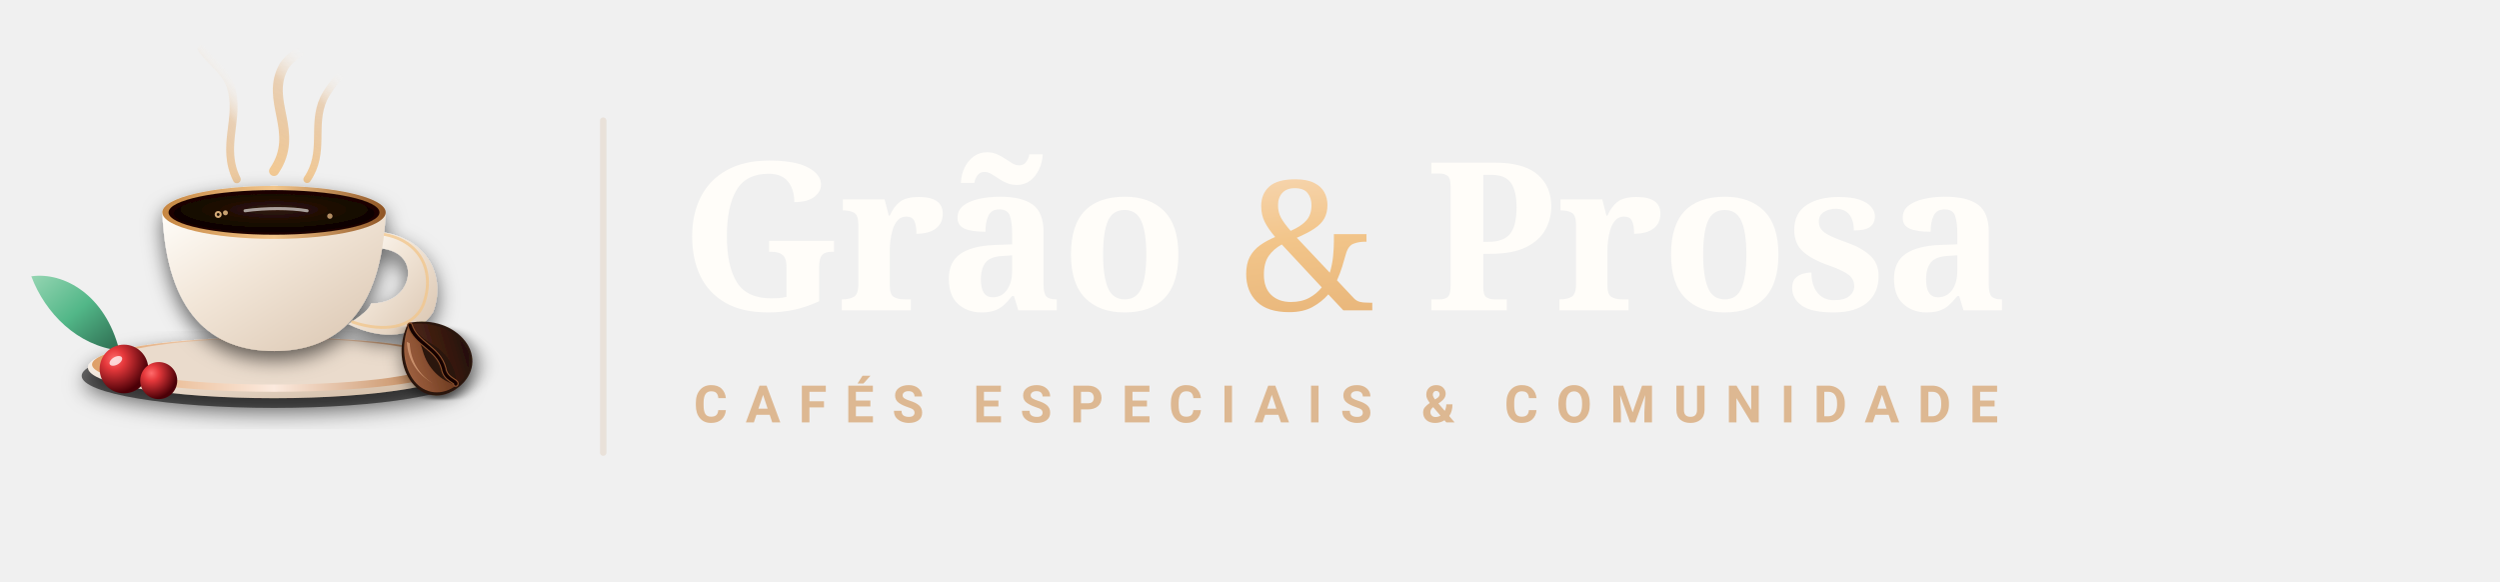
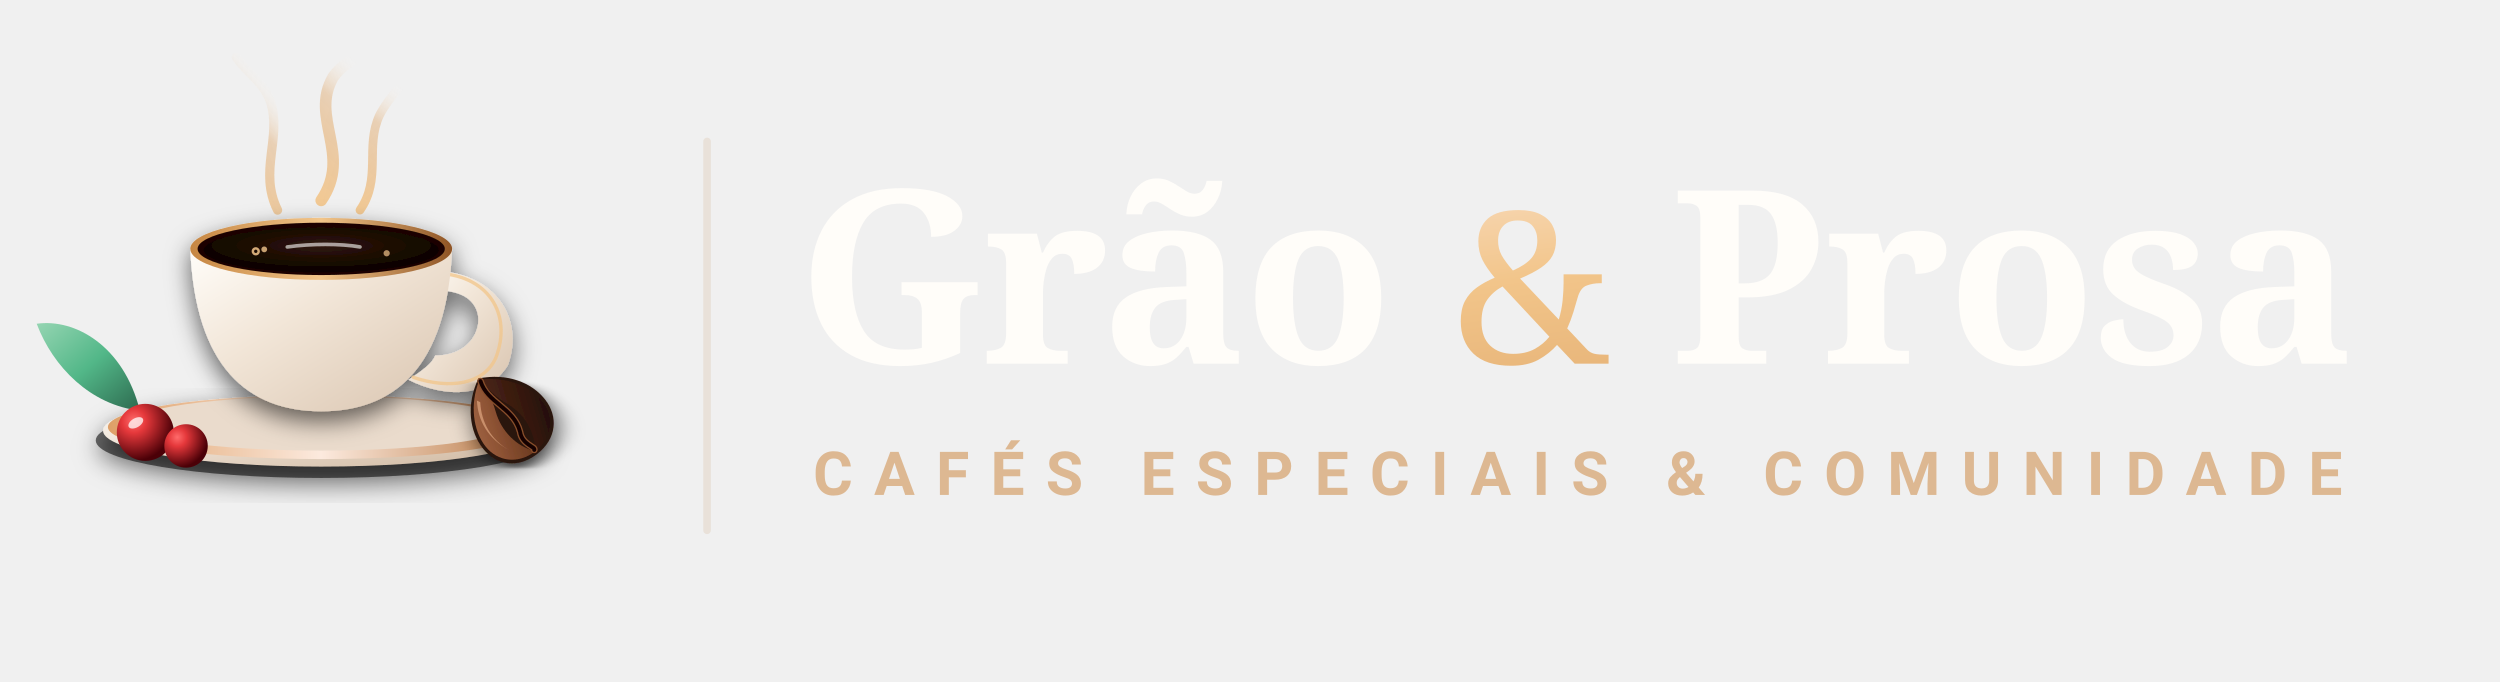
- <svg xmlns="http://www.w3.org/2000/svg" viewBox="0 0 580 135" width="100%" height="100%">
+ <svg xmlns="http://www.w3.org/2000/svg" viewBox="0 0 495 135" width="100%" height="100%">
  <defs>
    <filter id="fdlDepth" x="-20%" y="-20%" width="150%" height="150%">
      <feDropShadow dx="0" dy="4" stdDeviation="5" flood-color="#000" flood-opacity="0.6" />
    </filter>
    <linearGradient id="fdlCupCeramic" x1="0%" y1="0%" x2="100%" y2="100%">
      <stop offset="0%" stop-color="#FFFDF9" />
      <stop offset="40%" stop-color="#F2E6D8" />
      <stop offset="100%" stop-color="#D9C4AF" />
    </linearGradient>
    <linearGradient id="fdlCupRim" x1="0%" y1="0%" x2="100%" y2="0%">
      <stop offset="0%" stop-color="#C68642" />
      <stop offset="50%" stop-color="#F2C58A" />
      <stop offset="100%" stop-color="#8F5424" />
    </linearGradient>
    <linearGradient id="fdlSaucerBody" x1="0%" y1="0%" x2="100%" y2="100%">
      <stop offset="0%" stop-color="#FFFDF9" />
      <stop offset="50%" stop-color="#EADBCC" />
      <stop offset="100%" stop-color="#CDB69E" />
    </linearGradient>
    <linearGradient id="fdlSaucerRim" x1="0%" y1="0%" x2="100%" y2="0%">
      <stop offset="0%" stop-color="#DE9F67" />
      <stop offset="50%" stop-color="#FCEADE" />
      <stop offset="100%" stop-color="#B87640" />
    </linearGradient>
    <radialGradient id="fdlCoffeeLiquid" cx="50%" cy="40%" r="62%">
      <stop offset="0%" stop-color="#30160B" />
      <stop offset="55%" stop-color="#1B0B04" />
      <stop offset="100%" stop-color="#060101" />
    </radialGradient>
    <linearGradient id="fdlGrainLight" x1="0%" y1="0%" x2="100%" y2="100%">
      <stop offset="0%" stop-color="#AA6C4B" />
      <stop offset="50%" stop-color="#8E5334" />
      <stop offset="100%" stop-color="#6B3A20" />
    </linearGradient>
    <linearGradient id="fdlGrainDark" x1="0%" y1="0%" x2="100%" y2="100%">
      <stop offset="0%" stop-color="#4B2516" />
      <stop offset="60%" stop-color="#33170D" />
      <stop offset="100%" stop-color="#1C0A05" />
    </linearGradient>
    <radialGradient id="fdlBerry" cx="30%" cy="30%" r="70%">
      <stop offset="0%" stop-color="#FF6B6B" />
      <stop offset="30%" stop-color="#E5383B" />
      <stop offset="100%" stop-color="#4B0007" />
    </radialGradient>
    <linearGradient id="fdlLeaf" x1="0%" y1="0%" x2="100%" y2="100%">
      <stop offset="0%" stop-color="#95D5B2" />
      <stop offset="50%" stop-color="#52B788" />
      <stop offset="100%" stop-color="#2D6A4F" />
    </linearGradient>
    <linearGradient id="fdlSteam" x1="0%" y1="100%" x2="30%" y2="0%">
      <stop offset="0%" stop-color="#F2C58A" stop-opacity="0.9" />
      <stop offset="65%" stop-color="#E0A96D" stop-opacity="0.45" />
      <stop offset="100%" stop-color="#FFFDF9" stop-opacity="0" />
    </linearGradient>
    <linearGradient id="fdlGoldText" x1="0%" y1="0%" x2="100%" y2="100%">
      <stop offset="0%" stop-color="#FCEADE" />
      <stop offset="50%" stop-color="#F2C58A" />
      <stop offset="100%" stop-color="#E0A96D" />
    </linearGradient>
  </defs>
  <g transform="translate(6, 8) scale(0.48)">
    <path d="M102,70 C94,54 104,40 99,25 C96,17 89,13 85,7" fill="none" stroke="url(#fdlSteam)" stroke-width="3.8" stroke-linecap="round" stroke-linejoin="round" />
    <path d="M120,66 C133,47 115,32 125,15 C130,8 138,6 142,1" fill="none" stroke="url(#fdlSteam)" stroke-width="4.8" stroke-linecap="round" stroke-linejoin="round" />
    <path d="M136,70 C145,57 138,44 144,31 C148,23 155,17 159,11" fill="none" stroke="url(#fdlSteam)" stroke-width="3.6" stroke-linecap="round" stroke-linejoin="round" />
    <g filter="url(#fdlDepth)">
      <ellipse cx="120" cy="165" rx="93" ry="15.5" fill="#000000" opacity="0.55" />
      <ellipse cx="120" cy="161" rx="90" ry="14.8" fill="url(#fdlSaucerBody)" />
      <ellipse cx="120" cy="159.5" rx="88" ry="13.2" fill="url(#fdlSaucerRim)" />
      <ellipse cx="120" cy="158" rx="79" ry="11.2" fill="#EADBCC" />
    </g>
    <g filter="url(#fdlDepth)">
      <path d="M165,95 C192,95 204,115 197,134 C189,147 172,148 156,140 C162,136 166,133 167,130 C182,130 187,118 184,111 C181,104 173,103 165,103 Z" fill="url(#fdlCupCeramic)" stroke-linejoin="round" />
      <path d="M166,96 C189,96 199,113 192,131 C187,142 173,144 158,139" fill="none" stroke="#F2C58A" stroke-width="1.4" opacity="0.75" stroke-linecap="round" />
      <path d="M66,86 C68,135 90,153 120,153 C150,153 172,135 174,86 Z" fill="url(#fdlCupCeramic)" />
      <ellipse cx="120" cy="86" rx="54" ry="12.8" fill="url(#fdlCupRim)" />
      <ellipse cx="120" cy="86" rx="51" ry="10.8" fill="#1C0602" />
      <ellipse cx="120" cy="86.5" rx="48.5" ry="9.2" fill="url(#fdlCoffeeLiquid)" />
      <circle cx="93" cy="87" r="1.7" fill="#F2C58A" opacity="0.85" />
      <circle cx="93" cy="87" r="0.7" fill="#1A0B05" />
      <circle cx="96.5" cy="86.2" r="1.2" fill="#F2C58A" opacity="0.8" />
      <circle cx="147" cy="87.8" r="1.3" fill="#F2C58A" opacity="0.7" />
      <path d="M106,85.2 C116,83.8 128,83.8 136,85.2" fill="none" stroke="#FFF" stroke-width="1.5" opacity="0.6" stroke-linecap="round" />
    </g>
    <g transform="translate(34, 146) scale(1.12)">
      <path d="M13,11 C2,-4 -9,-11 -21,-17" fill="none" stroke="#A56847" stroke-width="2.4" stroke-linecap="round" />
      <path d="M10,6 C-8,4 -22,-10 -28,-26 C-14,-28 4,-18 10,6 Z" fill="url(#fdlLeaf)" />
      <circle cx="12" cy="14" r="10.5" fill="url(#fdlBerry)" />
      <ellipse cx="8.5" cy="10.5" rx="3" ry="1.7" transform="rotate(-30 8.5 10.5)" fill="#FFF" opacity="0.75" />
      <circle cx="27" cy="19" r="8" fill="url(#fdlBerry)" />
    </g>
    <g transform="translate(197, 155) rotate(-38) scale(0.68)" filter="url(#fdlDepth)">
      <ellipse cx="0" cy="4.5" rx="22" ry="11" fill="#000000" opacity="0.4" />
      <path d="M0,-29 C-16,-21 -24,-7 -24,6 C-24,19 -15,29 0,29 C15,29 24,19 24,6 C24,-7 16,-21 0,-29 Z" fill="#2B140B" />
      <path d="M0,-28 C-14,-20 -22,-6 -22,6 C-22,18 -13,27 0,27 C-7,18 -9,5 -4,-7 C-1,-14 -1,-20 0,-28 Z" fill="url(#fdlGrainLight)" />
      <path d="M-9,-19 C-16,-9 -18,3 -12,17 C-17,5 -15,-7 -8,-17 Z" fill="#D29974" opacity="0.85" />
      <path d="M0,-28 C14,-20 22,-6 22,6 C22,18 13,27 0,27 C7,18 9,5 4,-7 C1,-14 1,-20 0,-28 Z" fill="url(#fdlGrainDark)" />
      <path d="M0,-27 C-5,-14 6,-2 0,12 C-4,19 2,25 0,26" fill="none" stroke="#8A4E2C" stroke-width="4" stroke-linecap="round" />
      <path d="M0,-27 C-5,-14 6,-2 0,12 C-4,19 2,25 0,26" fill="none" stroke="#120502" stroke-width="2.4" stroke-linecap="round" />
    </g>
  </g>
  <line x1="140" y1="28" x2="140" y2="105" stroke="#DECBB7" stroke-width="1.5" stroke-linecap="round" opacity="0.4" />
  <g transform="translate(158, 0)">
    <text x="0" y="72" font-family="'Playfair Display', 'Georgia', 'Cinzel', serif" font-size="48" font-weight="700" letter-spacing="-0.5" fill="#FFFDF9">
      Grão
      <tspan font-family="'Cinzel', 'Playfair Display', serif" font-weight="400" font-size="42" fill="url(#fdlGoldText)"> &amp; </tspan>
      Prosa
    </text>
    <text x="3" y="98" font-family="'Montserrat', -apple-system, BlinkMacSystemFont, 'Segoe UI', Roboto, sans-serif" font-size="12" font-weight="600" letter-spacing="4.2" fill="#DDB892">
      CAFÉS ESPECIAIS &amp; COMUNIDADE
    </text>
    <line x1="3" y1="108" x2="78" y2="108" stroke="url(#fdlGoldText)" stroke-width="2.2" stroke-linecap="round" />
  </g>
</svg>
